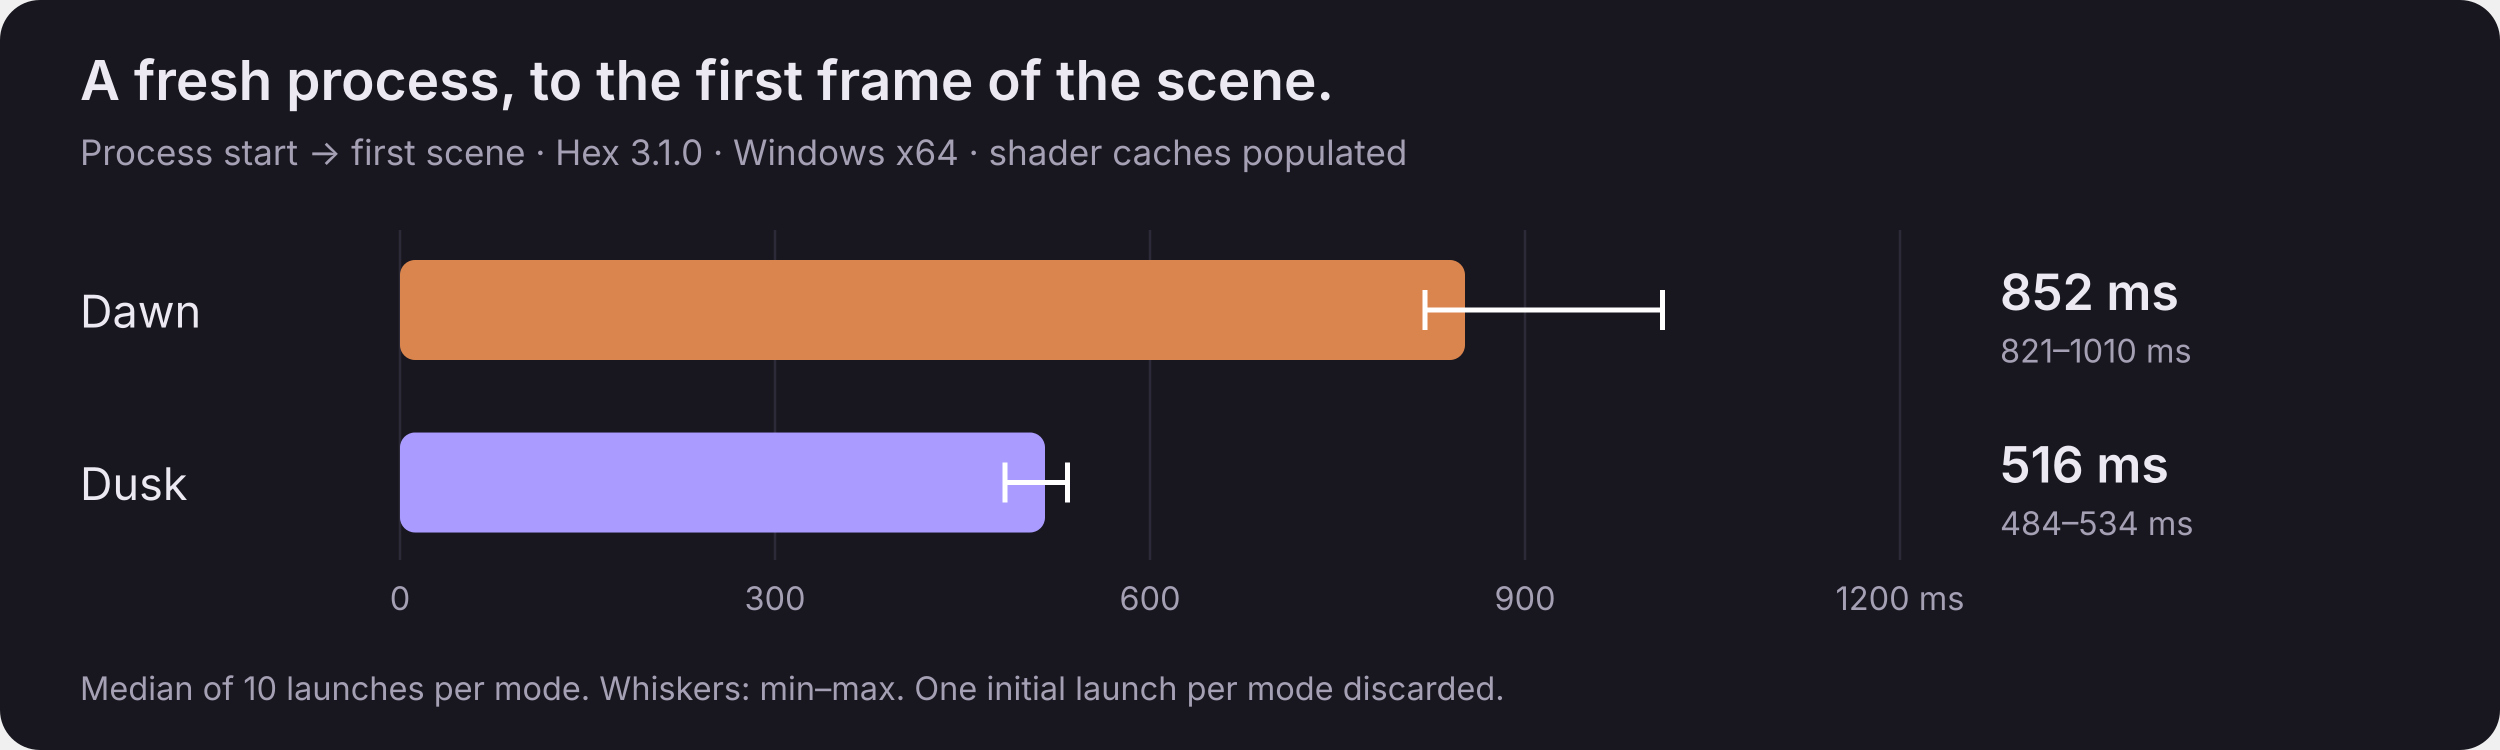
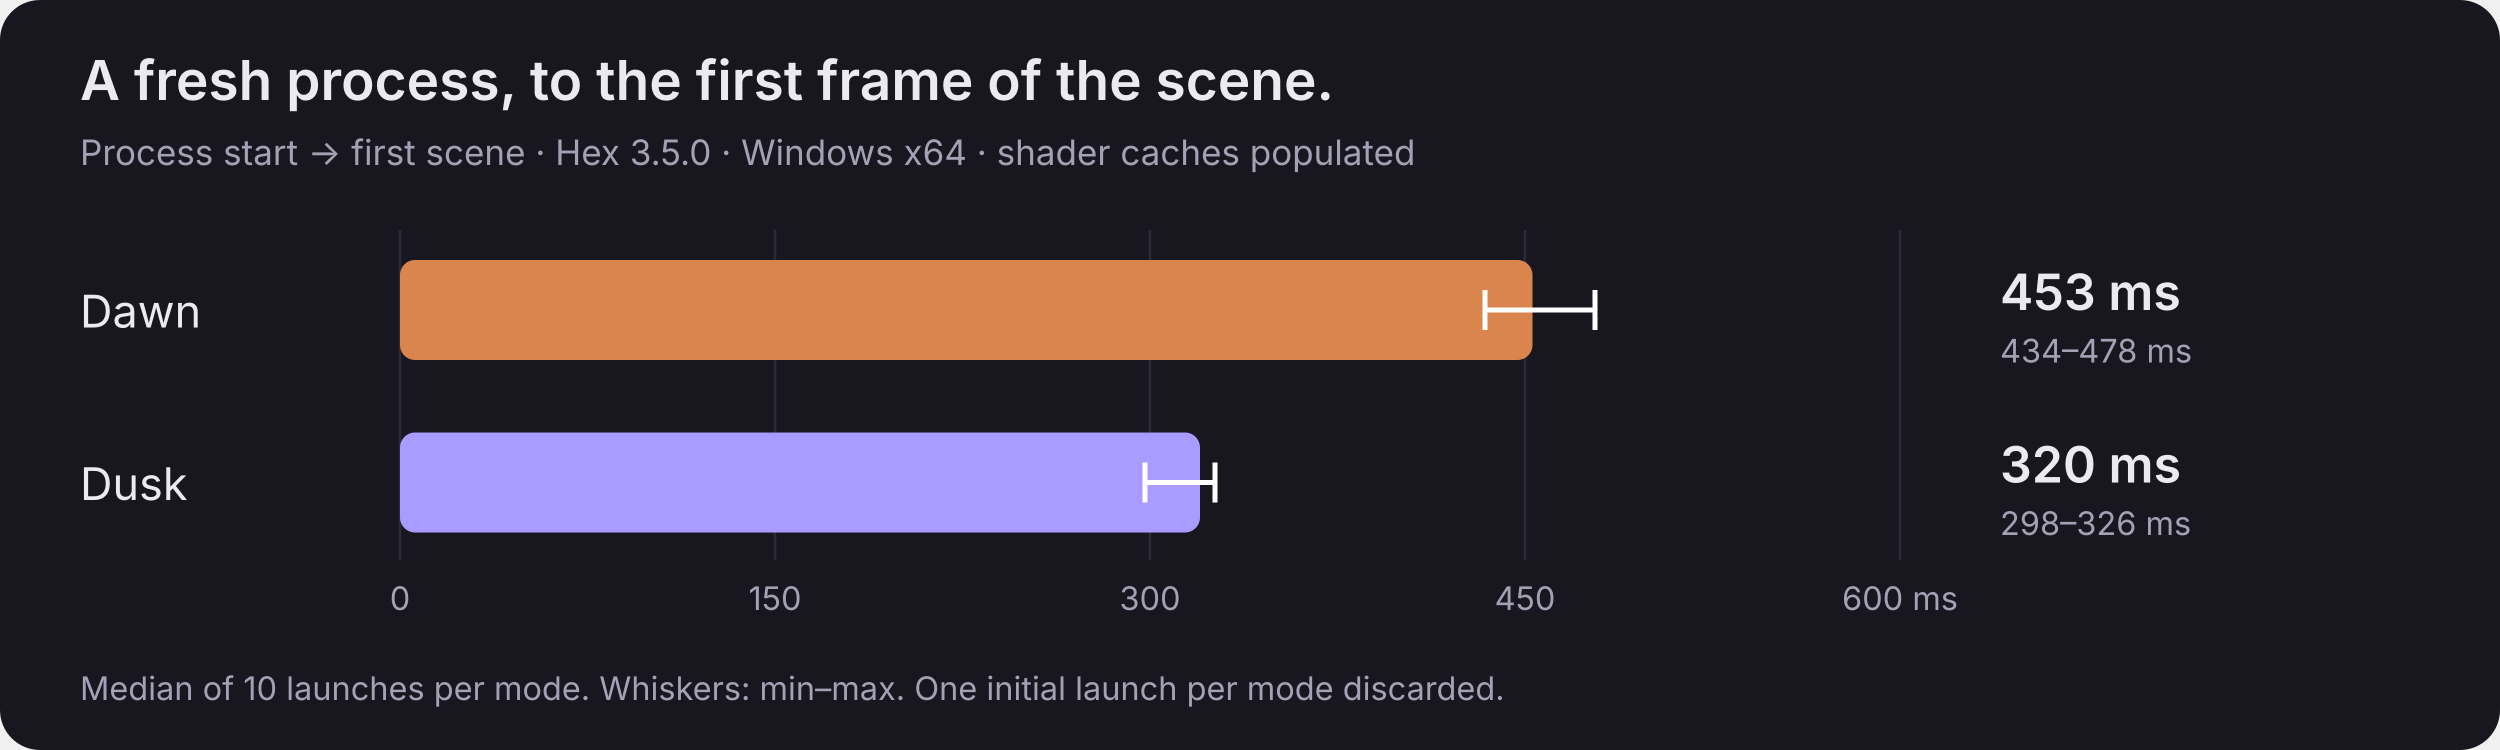
<svg xmlns="http://www.w3.org/2000/svg" width="1000" height="300" viewBox="0 0 1000 300" role="img" aria-labelledby="title desc">
  <rect width="1000" height="300" rx="16" fill="#18171f" />
  <g font-family="Inter, Segoe UI, Helvetica, Arial, sans-serif" fill="#ece9f2">
    <text x="32" y="40" font-size="22" font-weight="600">A fresh process, to the first frame of the scene.</text>
-     <text x="32" y="66" font-size="14" fill="#a6a0b5">Process start → first scene · Hex 3.1.0 · Windows x64 · shader caches populated</text>
+     <text x="32" y="66" font-size="14" fill="#a6a0b5">Process start → first scene · Hex 3.5.0 · Windows x64 · shader caches populated</text>
    <g stroke="#2c2a38" stroke-width="1">
      <path d="M160 92V224 M310 92V224 M460 92V224 M610 92V224 M760 92V224" />
    </g>
    <text x="32" y="131" font-size="18">Dawn</text>
-     <rect x="160" y="104" width="426" height="40" rx="6" fill="#da854d" />
+     <rect x="160" y="104" width="453" height="40" rx="6" fill="#da854d" />
    <text x="32" y="200" font-size="18">Dusk</text>
-     <rect x="160" y="173" width="258" height="40" rx="6" fill="#a99bff" />
+     <rect x="160" y="173" width="320" height="40" rx="6" fill="#a99bff" />
    <g stroke="#ffffff" stroke-width="2">
-       <path d="M570 124H665 M570 116V132 M665 116V132 M402 193H427 M402 185V201 M427 185V201" />
+       <path d="M594 124H638 M594 116V132 M638 116V132 M458 193H486 M458 185V201 M486 185V201" />
    </g>
-     <text x="800" y="124" font-size="20" font-weight="600">852 ms</text>
-     <text x="800" y="145" font-size="13" fill="#a6a0b5">821–1010 ms</text>
-     <text x="800" y="193" font-size="20" font-weight="600">516 ms</text>
-     <text x="800" y="214" font-size="13" fill="#a6a0b5">484–534 ms</text>
+     <text x="800" y="124" font-size="20" font-weight="600">453 ms</text>
+     <text x="800" y="145" font-size="13" fill="#a6a0b5">434–478 ms</text>
+     <text x="800" y="193" font-size="20" font-weight="600">320 ms</text>
+     <text x="800" y="214" font-size="13" fill="#a6a0b5">298–326 ms</text>
    <g font-size="13" fill="#a6a0b5" text-anchor="middle">
      <text x="160" y="244">0</text>
-       <text x="310" y="244">300</text>
-       <text x="460" y="244">600</text>
-       <text x="610" y="244">900</text>
-       <text x="760" y="244">1200 ms</text>
+       <text x="310" y="244">150</text>
+       <text x="460" y="244">300</text>
+       <text x="610" y="244">450</text>
+       <text x="760" y="244">600 ms</text>
    </g>
    <text x="32" y="280" font-size="13" fill="#a6a0b5">Median of 10 launches per mode. Whiskers: min–max. One initial launch per mode discarded.</text>
  </g>
</svg>
